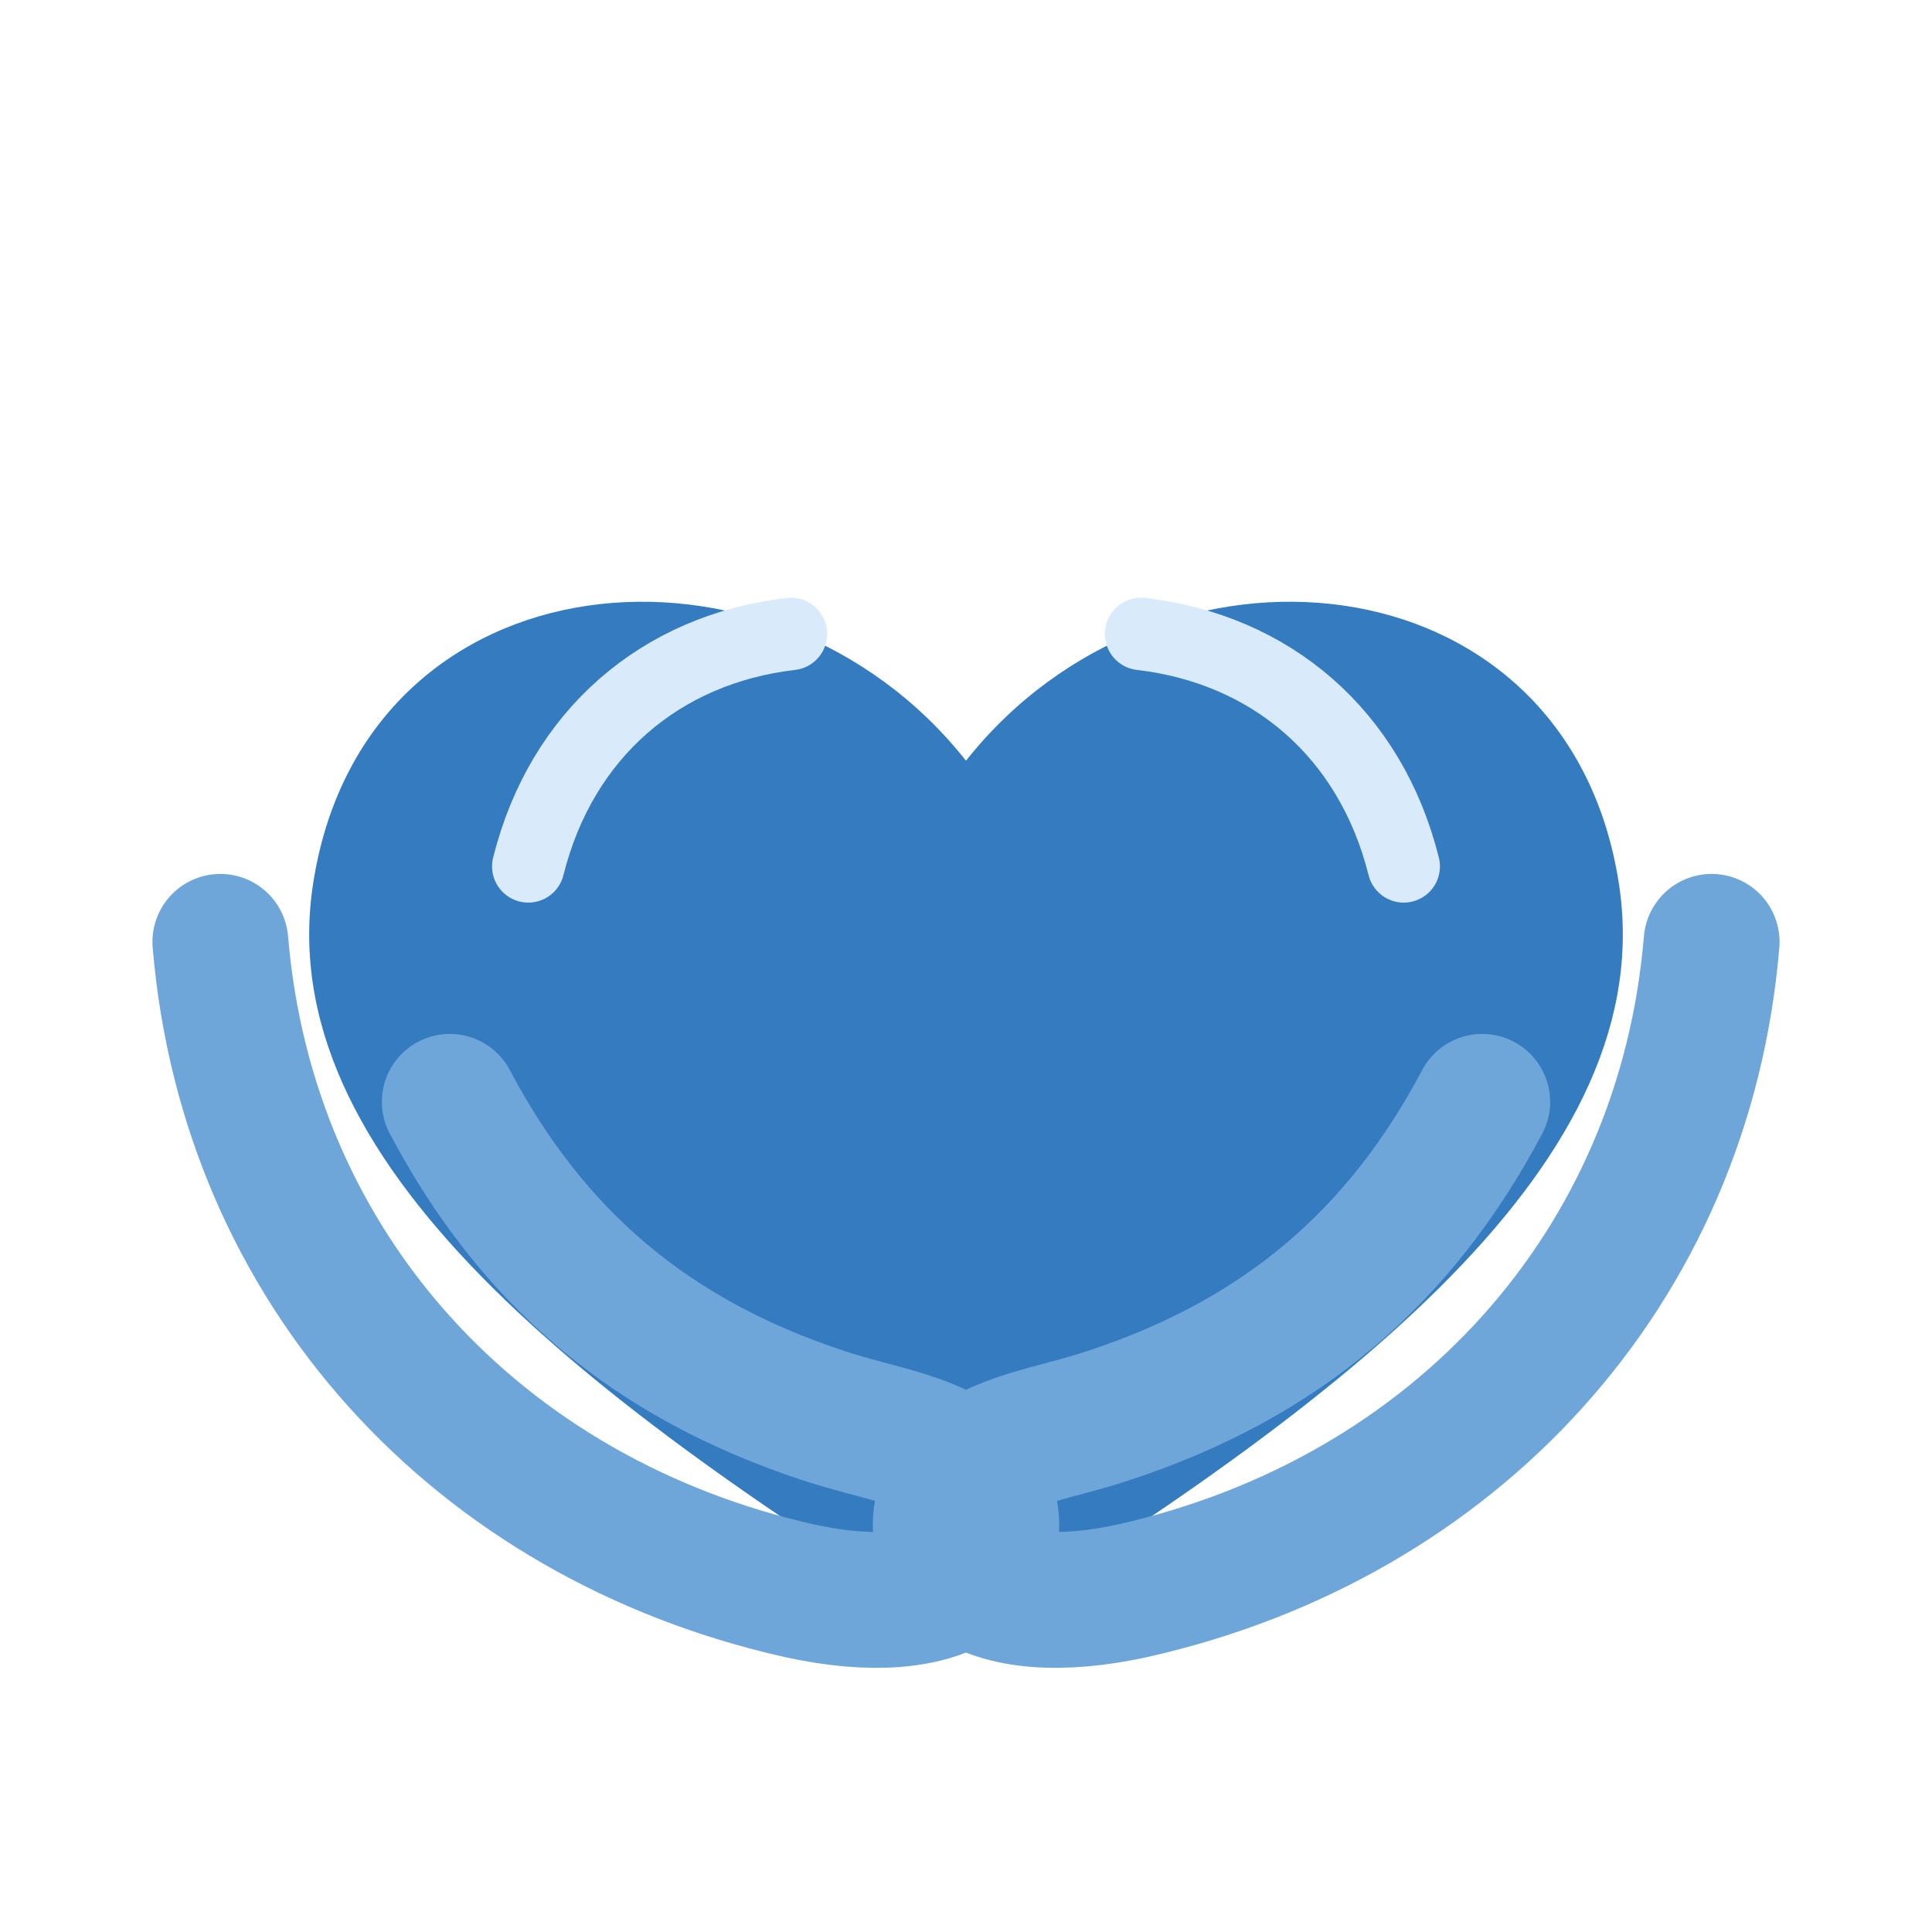
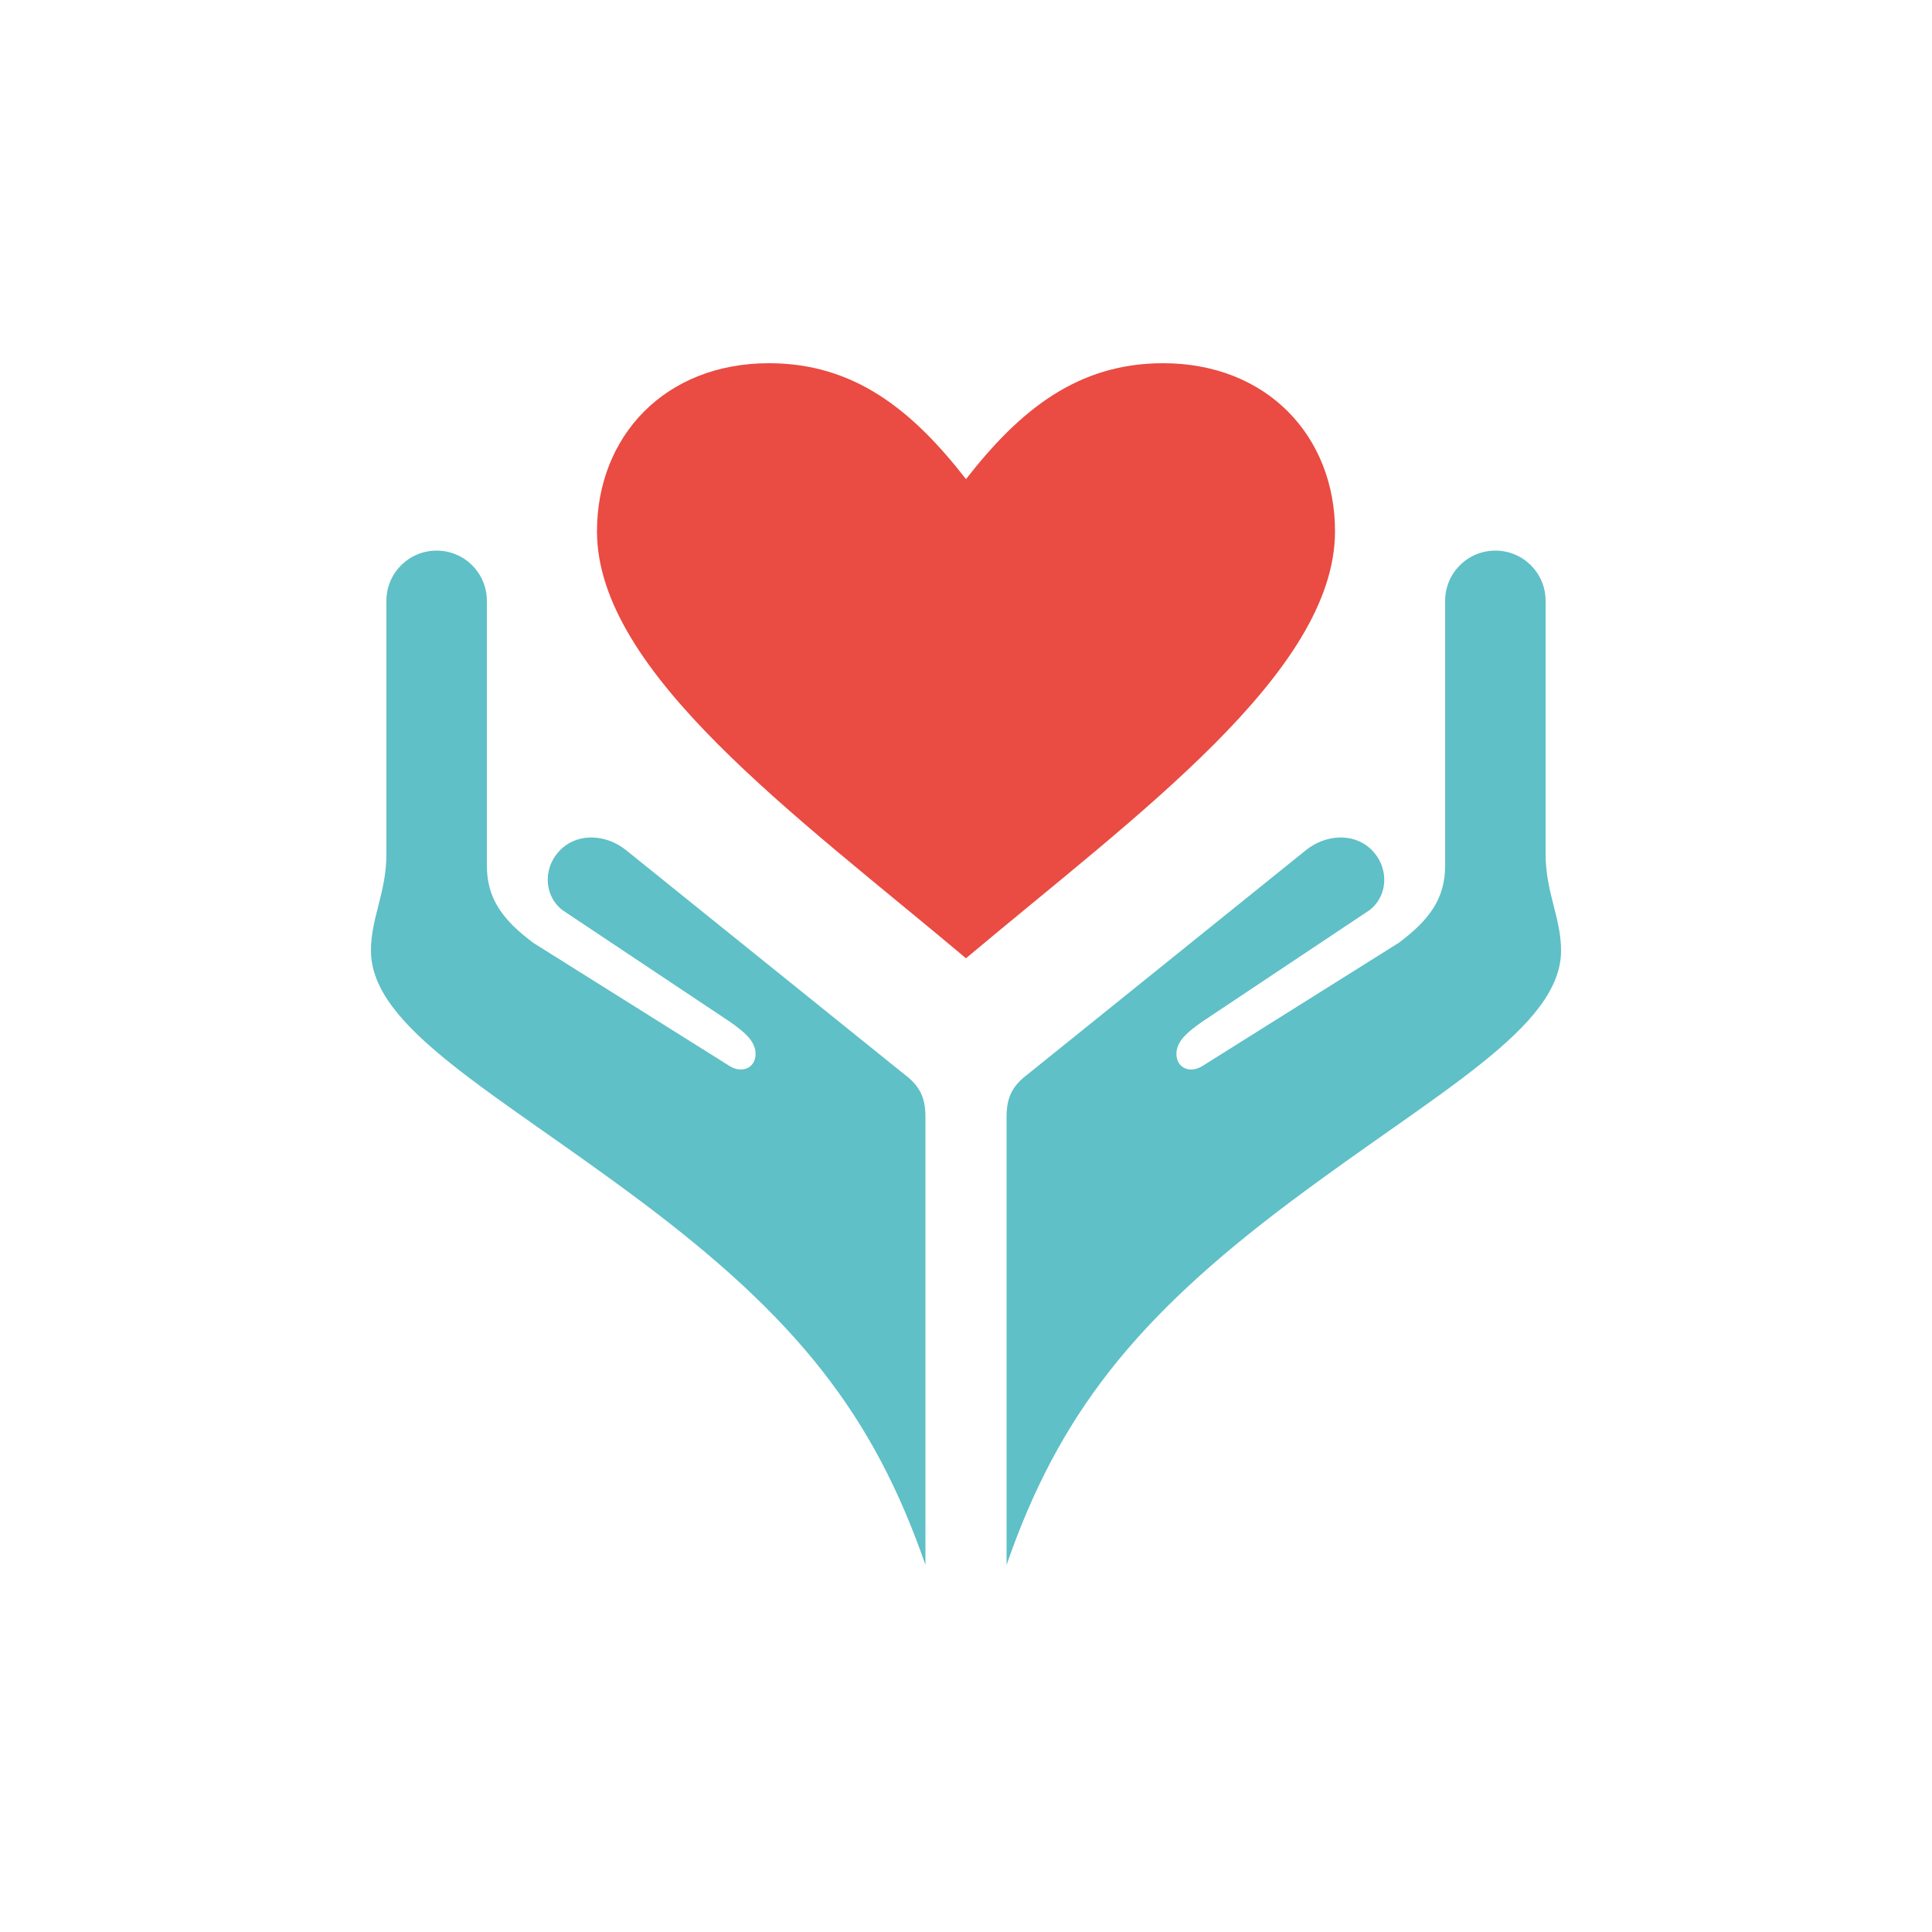
- <svg xmlns="http://www.w3.org/2000/svg" viewBox="0 0 64 64" role="img" aria-labelledby="title">
-   <path d="M32 25.2C25.6 17.1 12.2 18.3 10.4 29.1c-1.6 9.4 9.2 17.4 21.6 25.1 12.4-7.7 23.2-15.7 21.6-25.1C51.8 18.3 38.4 17.1 32 25.2Z" fill="#347bc0" />
-   <path d="M7.3 31.2c.9 10.8 8.5 19.1 19.2 21.5 2.3.5 4.3.4 5.5-.5 1.1-.8 1.1-2.4.1-3.4-1.1-1.1-3-1.3-4.8-1.9-5.8-1.9-9.7-5.3-12.4-10.4M56.7 31.2c-.9 10.8-8.5 19.1-19.2 21.5-2.3.5-4.3.4-5.5-.5-1.1-.8-1.1-2.4-.1-3.4 1.1-1.1 3-1.3 4.8-1.9 5.8-1.9 9.7-5.3 12.4-10.4" fill="none" stroke="#6fa6d9" stroke-width="4.5" stroke-linecap="round" stroke-linejoin="round" />
-   <path d="M17.5 28.7c1.1-4.4 4.4-7.2 8.7-7.7M46.5 28.7c-1.1-4.4-4.4-7.2-8.7-7.7" fill="none" stroke="#d9ebfb" stroke-width="2.4" stroke-linecap="round" />
+ <svg xmlns="http://www.w3.org/2000/svg" viewBox="0 0 1000 1000" width="1000" height="1000" shape-rendering="geometricPrecision">
+   <defs>
+     <path id="heart" fill="#EA4B42" stroke="none" d="M 500 248 C 472 212 442 188 398 188 C 344 188 309 226 309 275 C 309 348 412 422 500 496 C 588 422 691 348 691 275 C 691 226 656 188 602 188 C 558 188 528 212 500 248 Z" />
+     <g id="left-hand" fill="#5FC0C7" stroke="none">
+       <path d="M 226 285 C 240.4 285 252 296.6 252 311 L 252 448 C 252 465 260 476 276 488 L 378 552 C 385 556 392 552 391 544 C 390 538 385 534 378 529 L 291 471 C 281 463 281 448 291 439 C 300 431 314 432 324 440 L 468 556 C 476 562 479 568 479 578 L 479 810 C 452 732 412 682 332 622 C 256 565 192 532 192 492 C 192 475 200 462 200 442 L 200 311 C 200 296.6 211.6 285 226 285 Z" />
+     </g>
+   </defs>
+   <use href="#heart" />
+   <use href="#left-hand" />
+   <use href="#left-hand" transform="translate(1000 0) scale(-1 1)" />
</svg>
